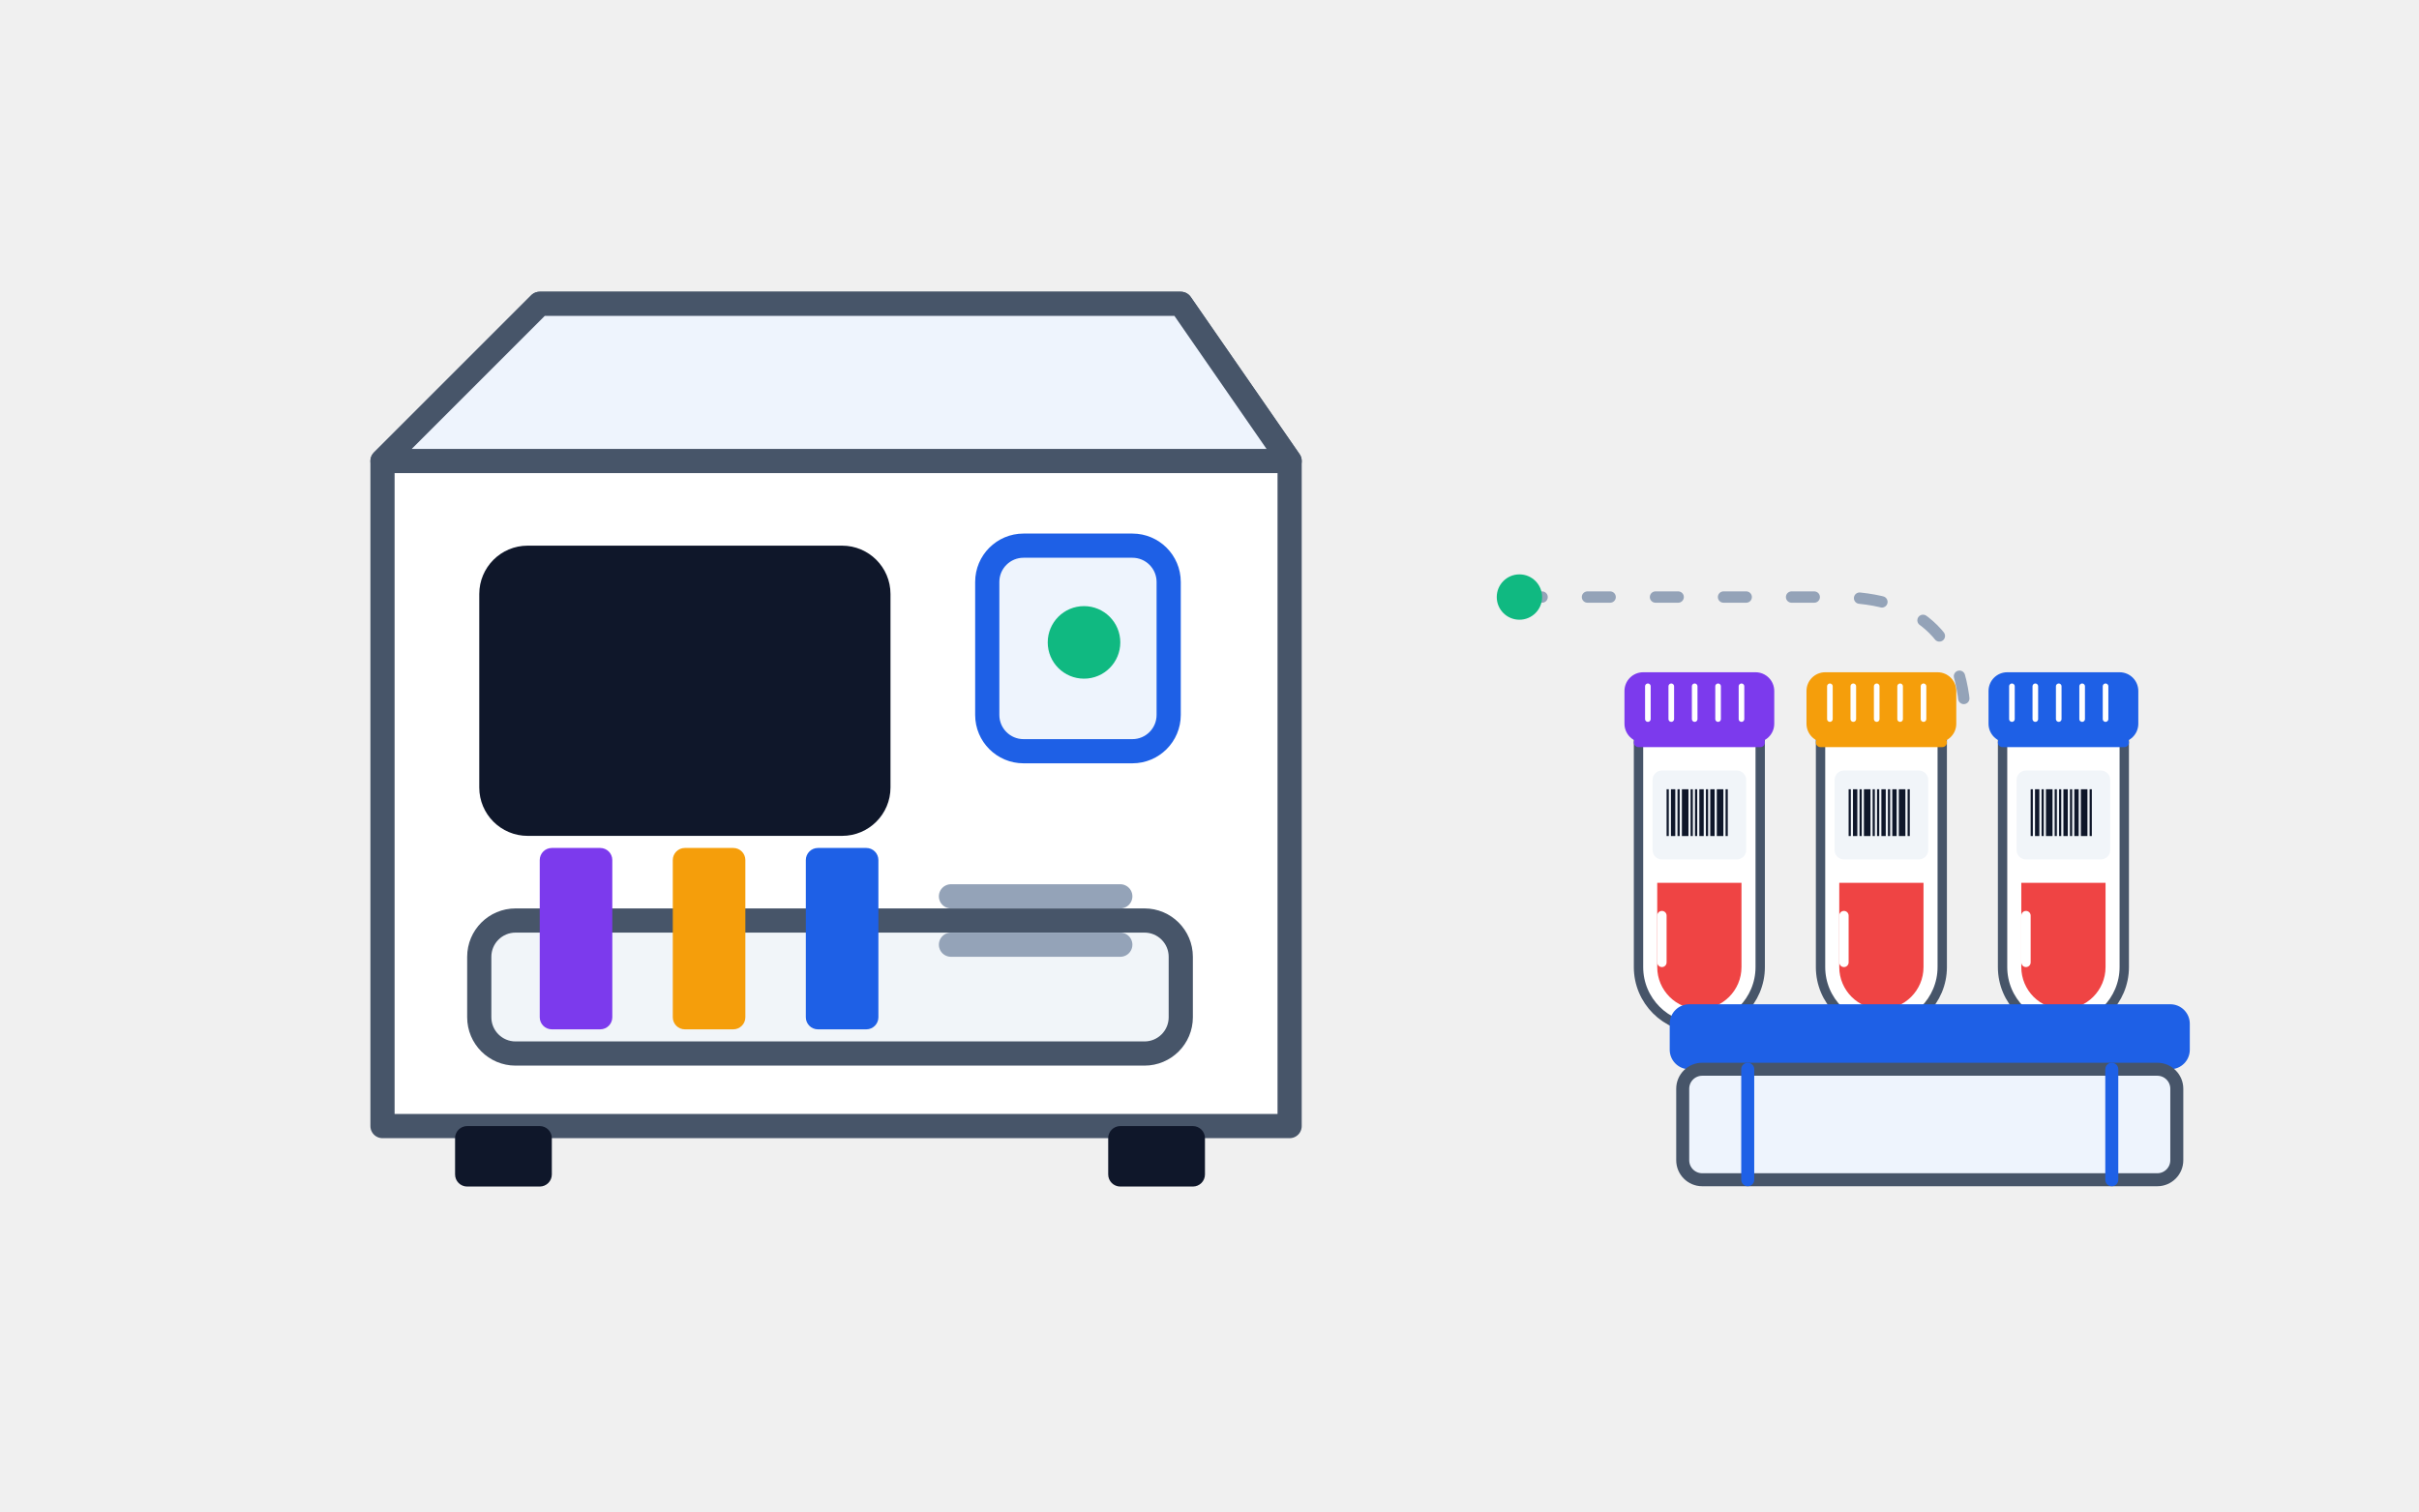
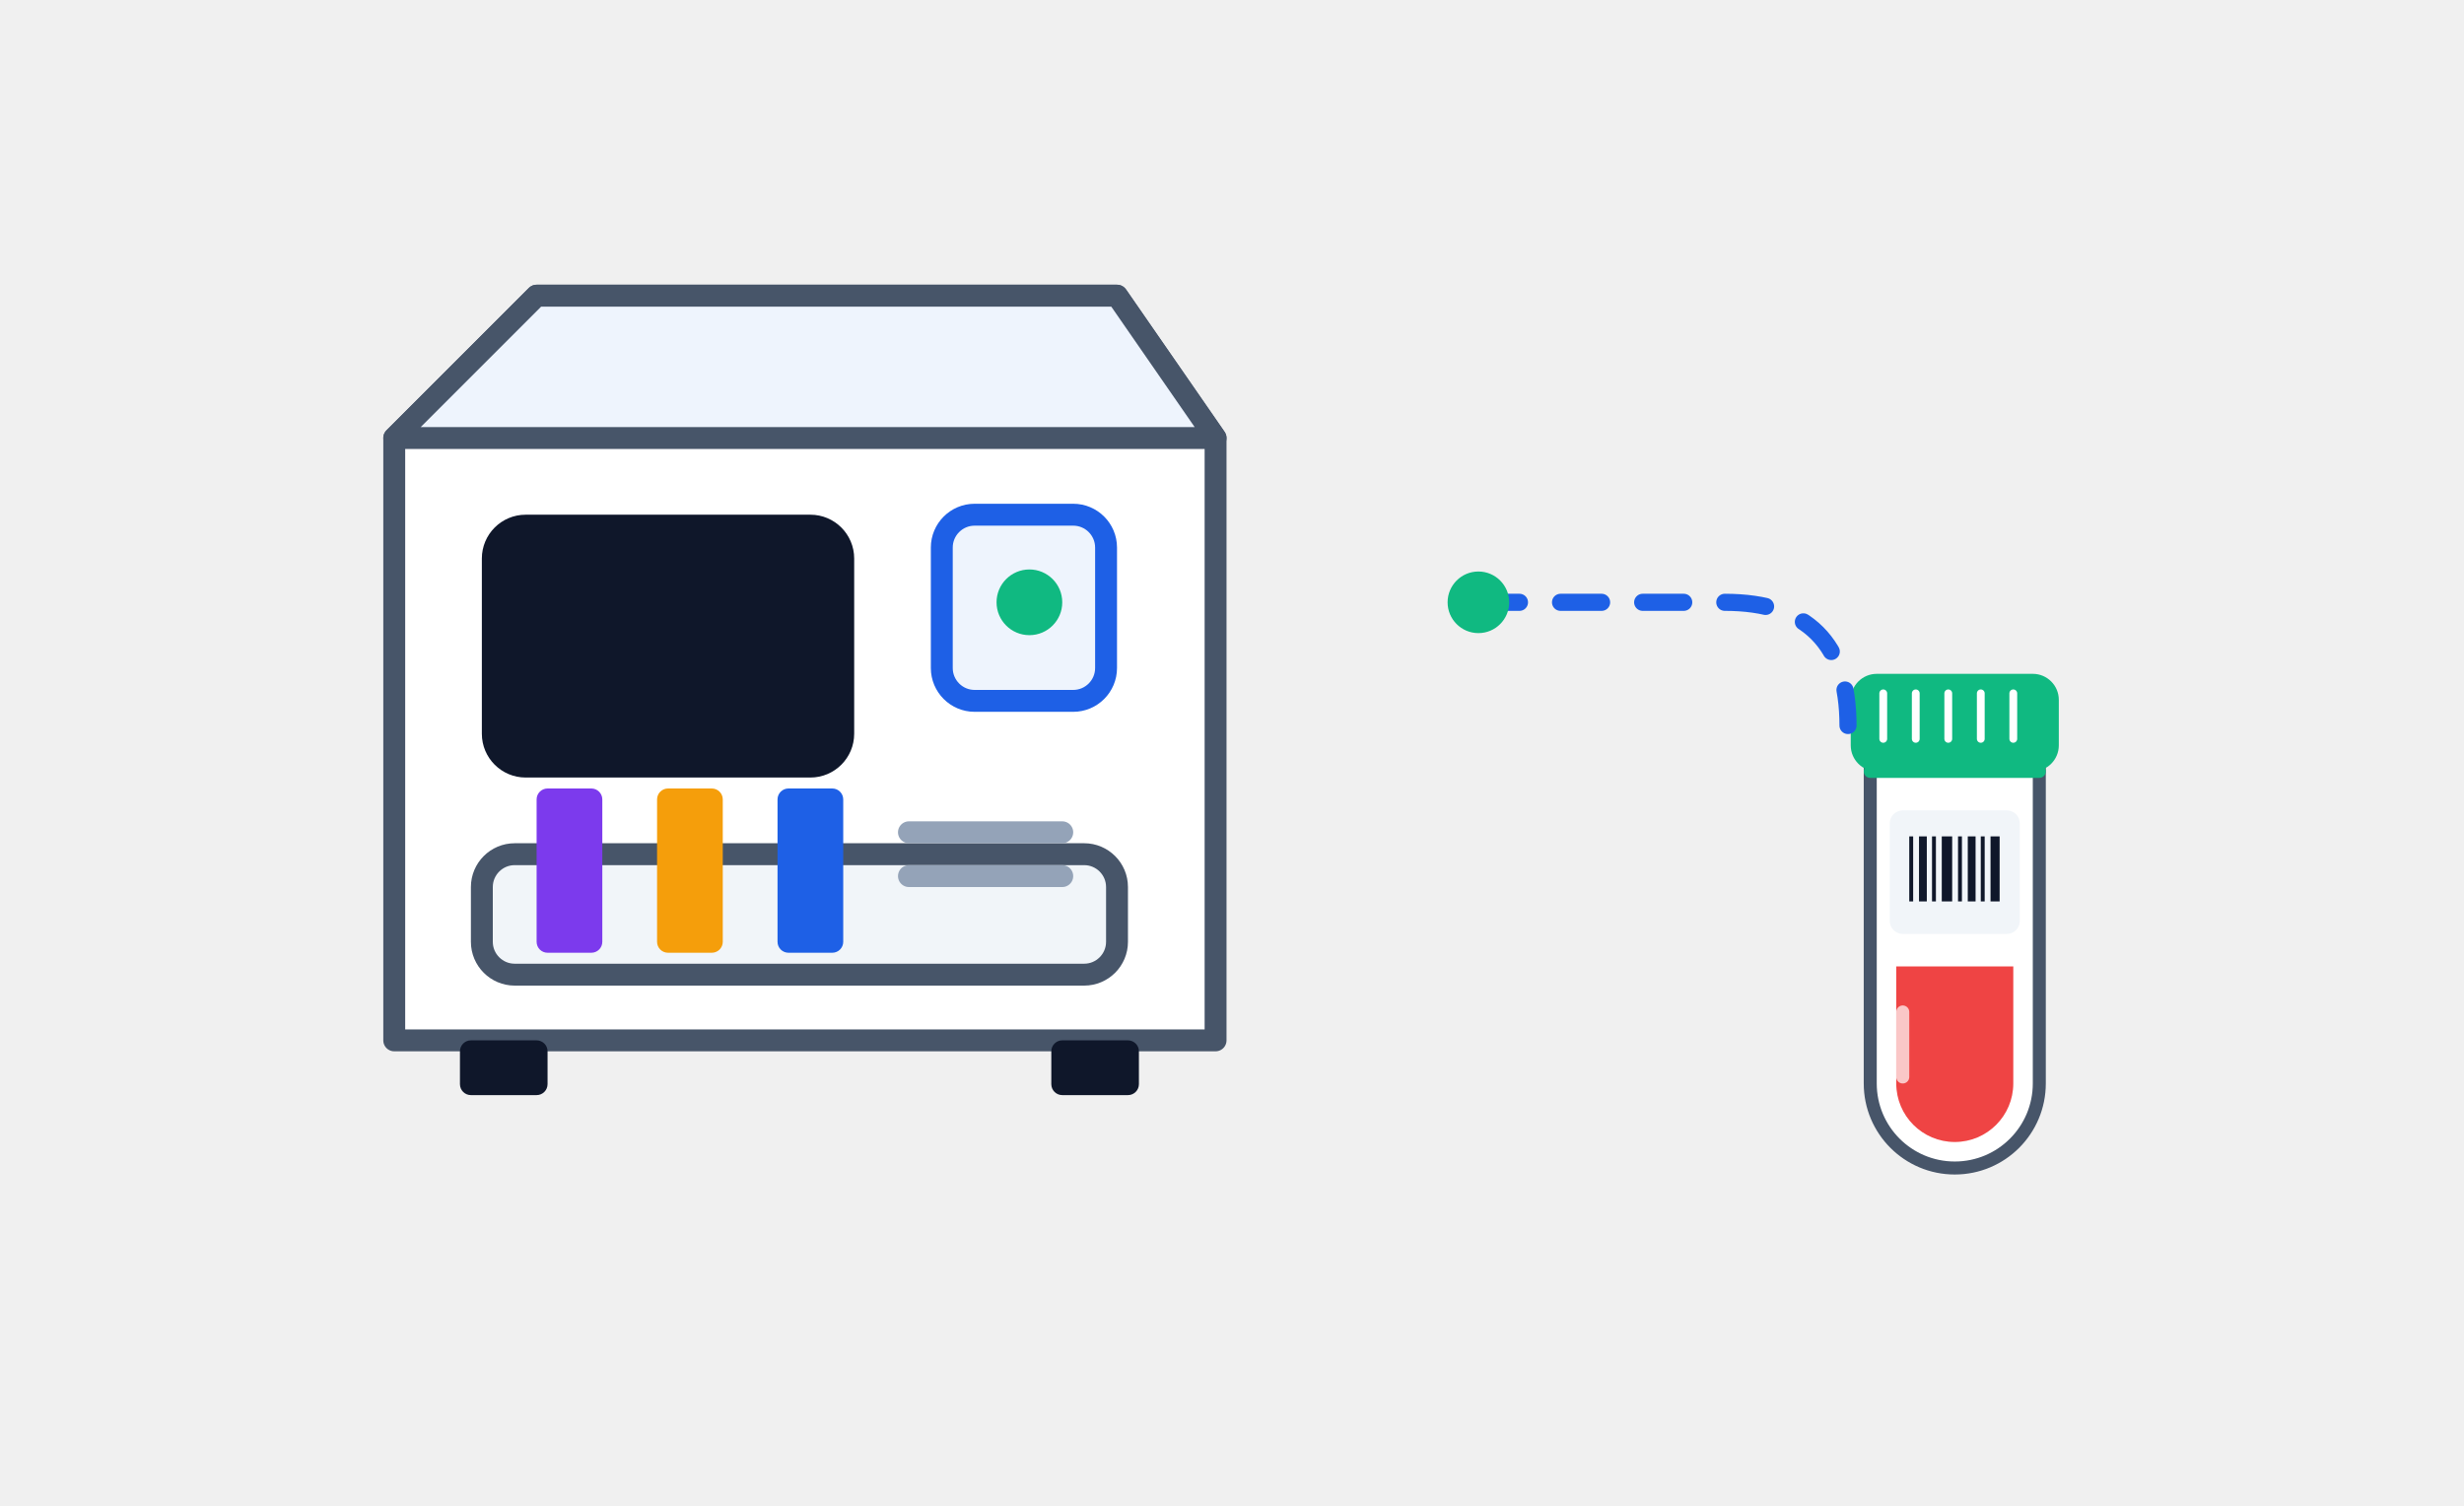
- <svg xmlns="http://www.w3.org/2000/svg" width="320" height="200" viewBox="0 0 320 200" fill="none" stroke-linecap="round" stroke-linejoin="round">
-   <g transform="translate(33 21) scale(1.6)">
+ <svg xmlns="http://www.w3.org/2000/svg" width="360" height="220" viewBox="0 0 360 220" fill="none" stroke-linecap="round" stroke-linejoin="round">
+   <defs>
+     <style>
+       @keyframes ecgHeartbeat {
+         0% { stroke-dashoffset: 60; }
+         60% { stroke-dashoffset: 0; }
+         90% { stroke-dashoffset: 0; }
+         100% { stroke-dashoffset: 60; }
+       }
+       @keyframes pulseLed {
+         0%, 100% { opacity: 1; transform: scale(1); }
+         50% { opacity: 0.25; transform: scale(1.2); }
+       }
+       .ecg-line {
+         animation: ecgHeartbeat 2.8s ease-in-out infinite;
+       }
+       .led-dot {
+         animation: pulseLed 1.4s ease-in-out infinite;
+       }
+     </style>
+   </defs>
+   <g transform="translate(40 24) scale(1.6)">
    <path d="M11 25 24 12h53l9 13v55H11Z" fill="#FFFFFF" stroke="#475569" stroke-width="2" />
    <path d="M11 25h75L77 12H24Z" fill="#EEF4FD" stroke="#475569" stroke-width="2" />
    <rect x="19" y="32" width="34" height="24" rx="4" fill="#0F172A" stroke="none" stroke-width="2" />
-     <path d="M23 48h6l4-8 6 11 4-6h6" fill="none" stroke="#10B981" stroke-width="2" stroke-dasharray="60" stroke-dashoffset="60">
+     <path d="M23 48h6l4-8 6 11 4-6h6" fill="none" stroke="#10B981" stroke-width="2" stroke-dasharray="60" stroke-dashoffset="60" class="ecg-line">
      <animate attributeName="stroke-dashoffset" values="60;0;0;60" dur="2.8s" repeatCount="indefinite" />
    </path>
    <rect x="61" y="32" width="15" height="17" rx="3" fill="#EEF4FD" stroke="#1E60E6" stroke-width="2" />
-     <circle cx="69" cy="40" r="3" fill="#10B981" stroke="none" stroke-width="2">
+     <circle cx="69" cy="40" r="3" fill="#10B981" stroke="none" class="led-dot">
      <animate attributeName="opacity" values="1;0.25;1" dur="1.4s" repeatCount="indefinite" />
    </circle>
    <rect x="19" y="63" width="58" height="11" rx="3" fill="#F1F5F9" stroke="#475569" stroke-width="2" />
-     <rect x="24" y="57" width="6" height="15" rx="1" fill="#7C3AED" stroke="none" stroke-width="2" />
-     <rect x="35" y="57" width="6" height="15" rx="1" fill="#F59E0B" stroke="none" stroke-width="2" />
-     <rect x="46" y="57" width="6" height="15" rx="1" fill="#1E60E6" stroke="none" stroke-width="2" />
+     <rect x="24" y="57" width="6" height="15" rx="1" fill="#7C3AED" stroke="none" />
+     <rect x="35" y="57" width="6" height="15" rx="1" fill="#F59E0B" stroke="none" />
+     <rect x="46" y="57" width="6" height="15" rx="1" fill="#1E60E6" stroke="none" />
    <path d="M58 61H72" fill="none" stroke="#94A3B8" stroke-width="2" />
    <path d="M58 65H72" fill="none" stroke="#94A3B8" stroke-width="2" />
-     <rect x="17" y="80" width="8" height="5" rx="1" fill="#0F172A" stroke="none" stroke-width="2" />
-     <rect x="71" y="80" width="8" height="5" rx="1" fill="#0F172A" stroke="none" stroke-width="2" />
+     <rect x="17" y="80" width="8" height="5" rx="1" fill="#0F172A" stroke="none" />
+     <rect x="71" y="80" width="8" height="5" rx="1" fill="#0F172A" stroke="none" />
  </g>
-   <g transform="translate(214 83) scale(0.86)">
-     <g transform="translate(-22 -1) scale(0.72)">
-       <path d="M35 21h26v53a13 13 0 0 1-26 0Z" fill="#FFFFFF" stroke="#475569" stroke-width="2" />
-       <path d="M39 56h18v18a9 9 0 0 1-18 0Z" fill="#EF4444" stroke="none" stroke-width="2" />
-       <rect x="32" y="11" width="32" height="15" rx="4" fill="#7C3AED" stroke="none" stroke-width="2" />
-       <path d="M35 26H61" fill="none" stroke="#7C3AED" stroke-width="2" />
-       <path d="M37 14L37 21" fill="none" stroke="#FFFFFF" stroke-width="1.2" />
-       <path d="M42 14L42 21" fill="none" stroke="#FFFFFF" stroke-width="1.2" />
-       <path d="M47 14L47 21" fill="none" stroke="#FFFFFF" stroke-width="1.2" />
-       <path d="M52 14L52 21" fill="none" stroke="#FFFFFF" stroke-width="1.2" />
-       <path d="M57 14L57 21" fill="none" stroke="#FFFFFF" stroke-width="1.2" />
-       <rect x="38" y="32" width="20" height="19" rx="2" fill="#F1F5F9" stroke="none" stroke-width="2" />
-       <rect x="41" y="36" width="0.47" height="10" rx="0" fill="#0F172A" stroke="none" stroke-width="2" />
-       <rect x="41.93" y="36" width="0.93" height="10" rx="0" fill="#0F172A" stroke="none" stroke-width="2" />
-       <rect x="43.33" y="36" width="0.47" height="10" rx="0" fill="#0F172A" stroke="none" stroke-width="2" />
-       <rect x="44.27" y="36" width="1.4" height="10" rx="0" fill="#0F172A" stroke="none" stroke-width="2" />
-       <rect x="46.13" y="36" width="0.47" height="10" rx="0" fill="#0F172A" stroke="none" stroke-width="2" />
-       <rect x="47.07" y="36" width="0.47" height="10" rx="0" fill="#0F172A" stroke="none" stroke-width="2" />
-       <rect x="48.0" y="36" width="0.93" height="10" rx="0" fill="#0F172A" stroke="none" stroke-width="2" />
-       <rect x="49.4" y="36" width="0.47" height="10" rx="0" fill="#0F172A" stroke="none" stroke-width="2" />
-       <rect x="50.33" y="36" width="0.93" height="10" rx="0" fill="#0F172A" stroke="none" stroke-width="2" />
-       <rect x="51.73" y="36" width="1.4" height="10" rx="0" fill="#0F172A" stroke="none" stroke-width="2" />
-       <rect x="53.6" y="36" width="0.47" height="10" rx="0" fill="#0F172A" stroke="none" stroke-width="2" />
-       <path d="M40 63L40 73" fill="none" stroke="#FFFFFF" stroke-width="2" />
-     </g>
-     <g transform="translate(6 -1) scale(0.72)">
-       <path d="M35 21h26v53a13 13 0 0 1-26 0Z" fill="#FFFFFF" stroke="#475569" stroke-width="2" />
-       <path d="M39 56h18v18a9 9 0 0 1-18 0Z" fill="#EF4444" stroke="none" stroke-width="2" />
-       <rect x="32" y="11" width="32" height="15" rx="4" fill="#F59E0B" stroke="none" stroke-width="2" />
-       <path d="M35 26H61" fill="none" stroke="#F59E0B" stroke-width="2" />
-       <path d="M37 14L37 21" fill="none" stroke="#FFFFFF" stroke-width="1.2" />
-       <path d="M42 14L42 21" fill="none" stroke="#FFFFFF" stroke-width="1.2" />
-       <path d="M47 14L47 21" fill="none" stroke="#FFFFFF" stroke-width="1.2" />
-       <path d="M52 14L52 21" fill="none" stroke="#FFFFFF" stroke-width="1.2" />
-       <path d="M57 14L57 21" fill="none" stroke="#FFFFFF" stroke-width="1.2" />
-       <rect x="38" y="32" width="20" height="19" rx="2" fill="#F1F5F9" stroke="none" stroke-width="2" />
-       <rect x="41" y="36" width="0.47" height="10" rx="0" fill="#0F172A" stroke="none" stroke-width="2" />
-       <rect x="41.93" y="36" width="0.93" height="10" rx="0" fill="#0F172A" stroke="none" stroke-width="2" />
-       <rect x="43.33" y="36" width="0.47" height="10" rx="0" fill="#0F172A" stroke="none" stroke-width="2" />
-       <rect x="44.27" y="36" width="1.4" height="10" rx="0" fill="#0F172A" stroke="none" stroke-width="2" />
-       <rect x="46.13" y="36" width="0.47" height="10" rx="0" fill="#0F172A" stroke="none" stroke-width="2" />
-       <rect x="47.07" y="36" width="0.47" height="10" rx="0" fill="#0F172A" stroke="none" stroke-width="2" />
-       <rect x="48.0" y="36" width="0.93" height="10" rx="0" fill="#0F172A" stroke="none" stroke-width="2" />
-       <rect x="49.4" y="36" width="0.47" height="10" rx="0" fill="#0F172A" stroke="none" stroke-width="2" />
-       <rect x="50.33" y="36" width="0.93" height="10" rx="0" fill="#0F172A" stroke="none" stroke-width="2" />
-       <rect x="51.73" y="36" width="1.4" height="10" rx="0" fill="#0F172A" stroke="none" stroke-width="2" />
-       <rect x="53.6" y="36" width="0.47" height="10" rx="0" fill="#0F172A" stroke="none" stroke-width="2" />
-       <path d="M40 63L40 73" fill="none" stroke="#FFFFFF" stroke-width="2" />
-     </g>
-     <g transform="translate(34 -1) scale(0.72)">
-       <path d="M35 21h26v53a13 13 0 0 1-26 0Z" fill="#FFFFFF" stroke="#475569" stroke-width="2" />
-       <path d="M39 56h18v18a9 9 0 0 1-18 0Z" fill="#EF4444" stroke="none" stroke-width="2" />
-       <rect x="32" y="11" width="32" height="15" rx="4" fill="#1E60E6" stroke="none" stroke-width="2" />
-       <path d="M35 26H61" fill="none" stroke="#1E60E6" stroke-width="2" />
-       <path d="M37 14L37 21" fill="none" stroke="#FFFFFF" stroke-width="1.2" />
-       <path d="M42 14L42 21" fill="none" stroke="#FFFFFF" stroke-width="1.2" />
-       <path d="M47 14L47 21" fill="none" stroke="#FFFFFF" stroke-width="1.2" />
-       <path d="M52 14L52 21" fill="none" stroke="#FFFFFF" stroke-width="1.2" />
-       <path d="M57 14L57 21" fill="none" stroke="#FFFFFF" stroke-width="1.2" />
-       <rect x="38" y="32" width="20" height="19" rx="2" fill="#F1F5F9" stroke="none" stroke-width="2" />
-       <rect x="41" y="36" width="0.47" height="10" rx="0" fill="#0F172A" stroke="none" stroke-width="2" />
-       <rect x="41.93" y="36" width="0.93" height="10" rx="0" fill="#0F172A" stroke="none" stroke-width="2" />
-       <rect x="43.33" y="36" width="0.47" height="10" rx="0" fill="#0F172A" stroke="none" stroke-width="2" />
-       <rect x="44.27" y="36" width="1.4" height="10" rx="0" fill="#0F172A" stroke="none" stroke-width="2" />
-       <rect x="46.13" y="36" width="0.47" height="10" rx="0" fill="#0F172A" stroke="none" stroke-width="2" />
-       <rect x="47.07" y="36" width="0.47" height="10" rx="0" fill="#0F172A" stroke="none" stroke-width="2" />
-       <rect x="48.0" y="36" width="0.93" height="10" rx="0" fill="#0F172A" stroke="none" stroke-width="2" />
-       <rect x="49.4" y="36" width="0.47" height="10" rx="0" fill="#0F172A" stroke="none" stroke-width="2" />
-       <rect x="50.33" y="36" width="0.93" height="10" rx="0" fill="#0F172A" stroke="none" stroke-width="2" />
-       <rect x="51.73" y="36" width="1.4" height="10" rx="0" fill="#0F172A" stroke="none" stroke-width="2" />
-       <rect x="53.6" y="36" width="0.47" height="10" rx="0" fill="#0F172A" stroke="none" stroke-width="2" />
-       <path d="M40 63L40 73" fill="none" stroke="#FFFFFF" stroke-width="2" />
-     </g>
-     <rect x="8" y="58" width="80" height="10" rx="3" fill="#1E60E6" stroke="none" stroke-width="2" />
-     <rect x="10" y="68" width="76" height="17" rx="3" fill="#EEF4FD" stroke="#475569" stroke-width="2" />
-     <path d="M20 68L20 85" fill="none" stroke="#1E60E6" stroke-width="2" />
-     <path d="M76 68L76 85" fill="none" stroke="#1E60E6" stroke-width="2" />
+   <g transform="translate(240 88) scale(0.95)">
+     <path d="M35 21h26v53a13 13 0 0 1-26 0Z" fill="#FFFFFF" stroke="#475569" stroke-width="2" />
+     <path d="M39 56h18v18a9 9 0 0 1-18 0Z" fill="#EF4444" stroke="none" />
+     <rect x="32" y="11" width="32" height="15" rx="4" fill="#10B981" stroke="none" />
+     <path d="M35 26H61" fill="none" stroke="#10B981" stroke-width="2" />
+     <path d="M37 14L37 21" fill="none" stroke="#FFFFFF" stroke-width="1.2" />
+     <path d="M42 14L42 21" fill="none" stroke="#FFFFFF" stroke-width="1.2" />
+     <path d="M47 14L47 21" fill="none" stroke="#FFFFFF" stroke-width="1.2" />
+     <path d="M52 14L52 21" fill="none" stroke="#FFFFFF" stroke-width="1.2" />
+     <path d="M57 14L57 21" fill="none" stroke="#FFFFFF" stroke-width="1.2" />
+     <rect x="38" y="32" width="20" height="19" rx="2" fill="#F1F5F9" stroke="none" />
+     <rect x="41" y="36" width="0.6" height="10" fill="#0F172A" stroke="none" />
+     <rect x="42.5" y="36" width="1.2" height="10" fill="#0F172A" stroke="none" />
+     <rect x="44.5" y="36" width="0.6" height="10" fill="#0F172A" stroke="none" />
+     <rect x="46" y="36" width="1.6" height="10" fill="#0F172A" stroke="none" />
+     <rect x="48.5" y="36" width="0.6" height="10" fill="#0F172A" stroke="none" />
+     <rect x="50" y="36" width="1.2" height="10" fill="#0F172A" stroke="none" />
+     <rect x="52" y="36" width="0.6" height="10" fill="#0F172A" stroke="none" />
+     <rect x="53.5" y="36" width="1.4" height="10" fill="#0F172A" stroke="none" />
+     <path d="M40 63L40 73" fill="none" stroke="#FFFFFF" stroke-width="2" opacity="0.7" />
  </g>
-   <path d="M201 79h42q17 0 17 17" fill="none" stroke="#94A3B8" stroke-width="1.5" stroke-dasharray="3 6" />
-   <circle cx="201" cy="79" r="3" fill="#10B981" stroke="none" stroke-width="2" />
+   <path d="M216 88h36q18 0 18 18" fill="none" stroke="#1E60E6" stroke-width="2.5" stroke-dasharray="6 6">
+     <animate attributeName="stroke-dashoffset" values="0;-24" dur="1.2s" repeatCount="indefinite" />
+   </path>
+   <circle cx="216" cy="88" r="4.5" fill="#10B981">
+     <animate attributeName="r" values="3.5;6;3.5" dur="1.6s" repeatCount="indefinite" />
+     <animate attributeName="opacity" values="1;0.4;1" dur="1.6s" repeatCount="indefinite" />
+   </circle>
</svg>
